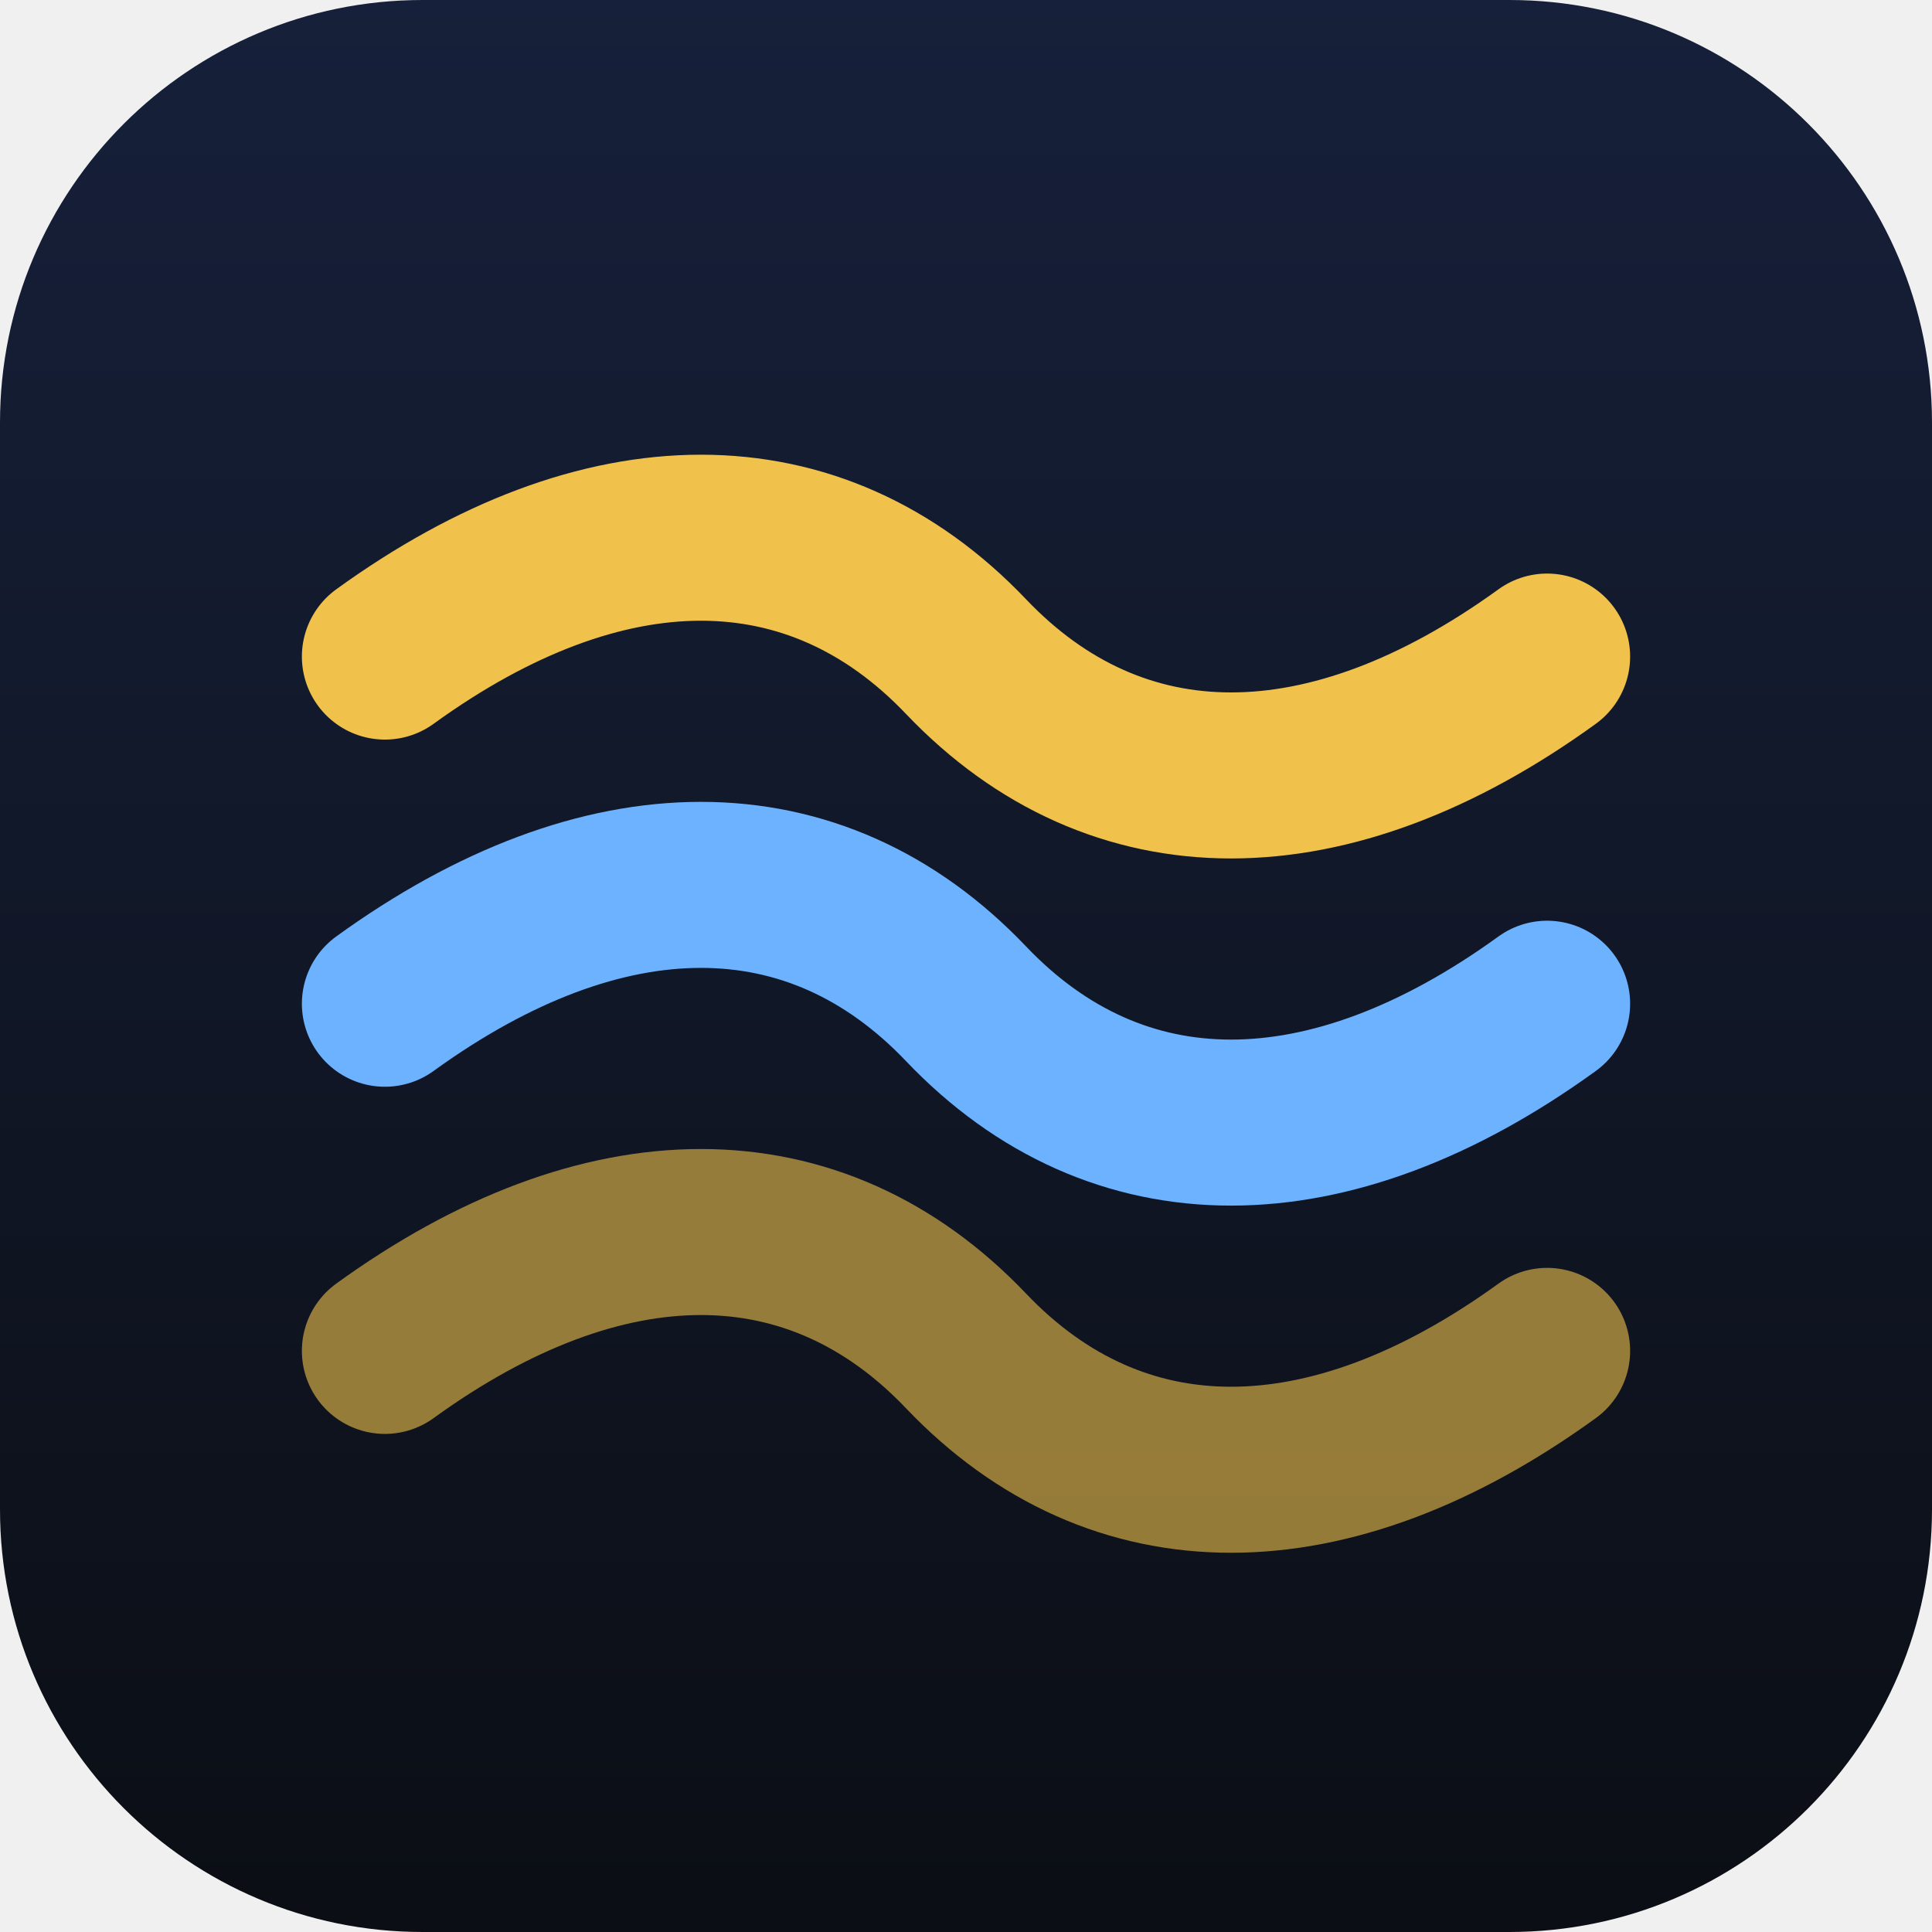
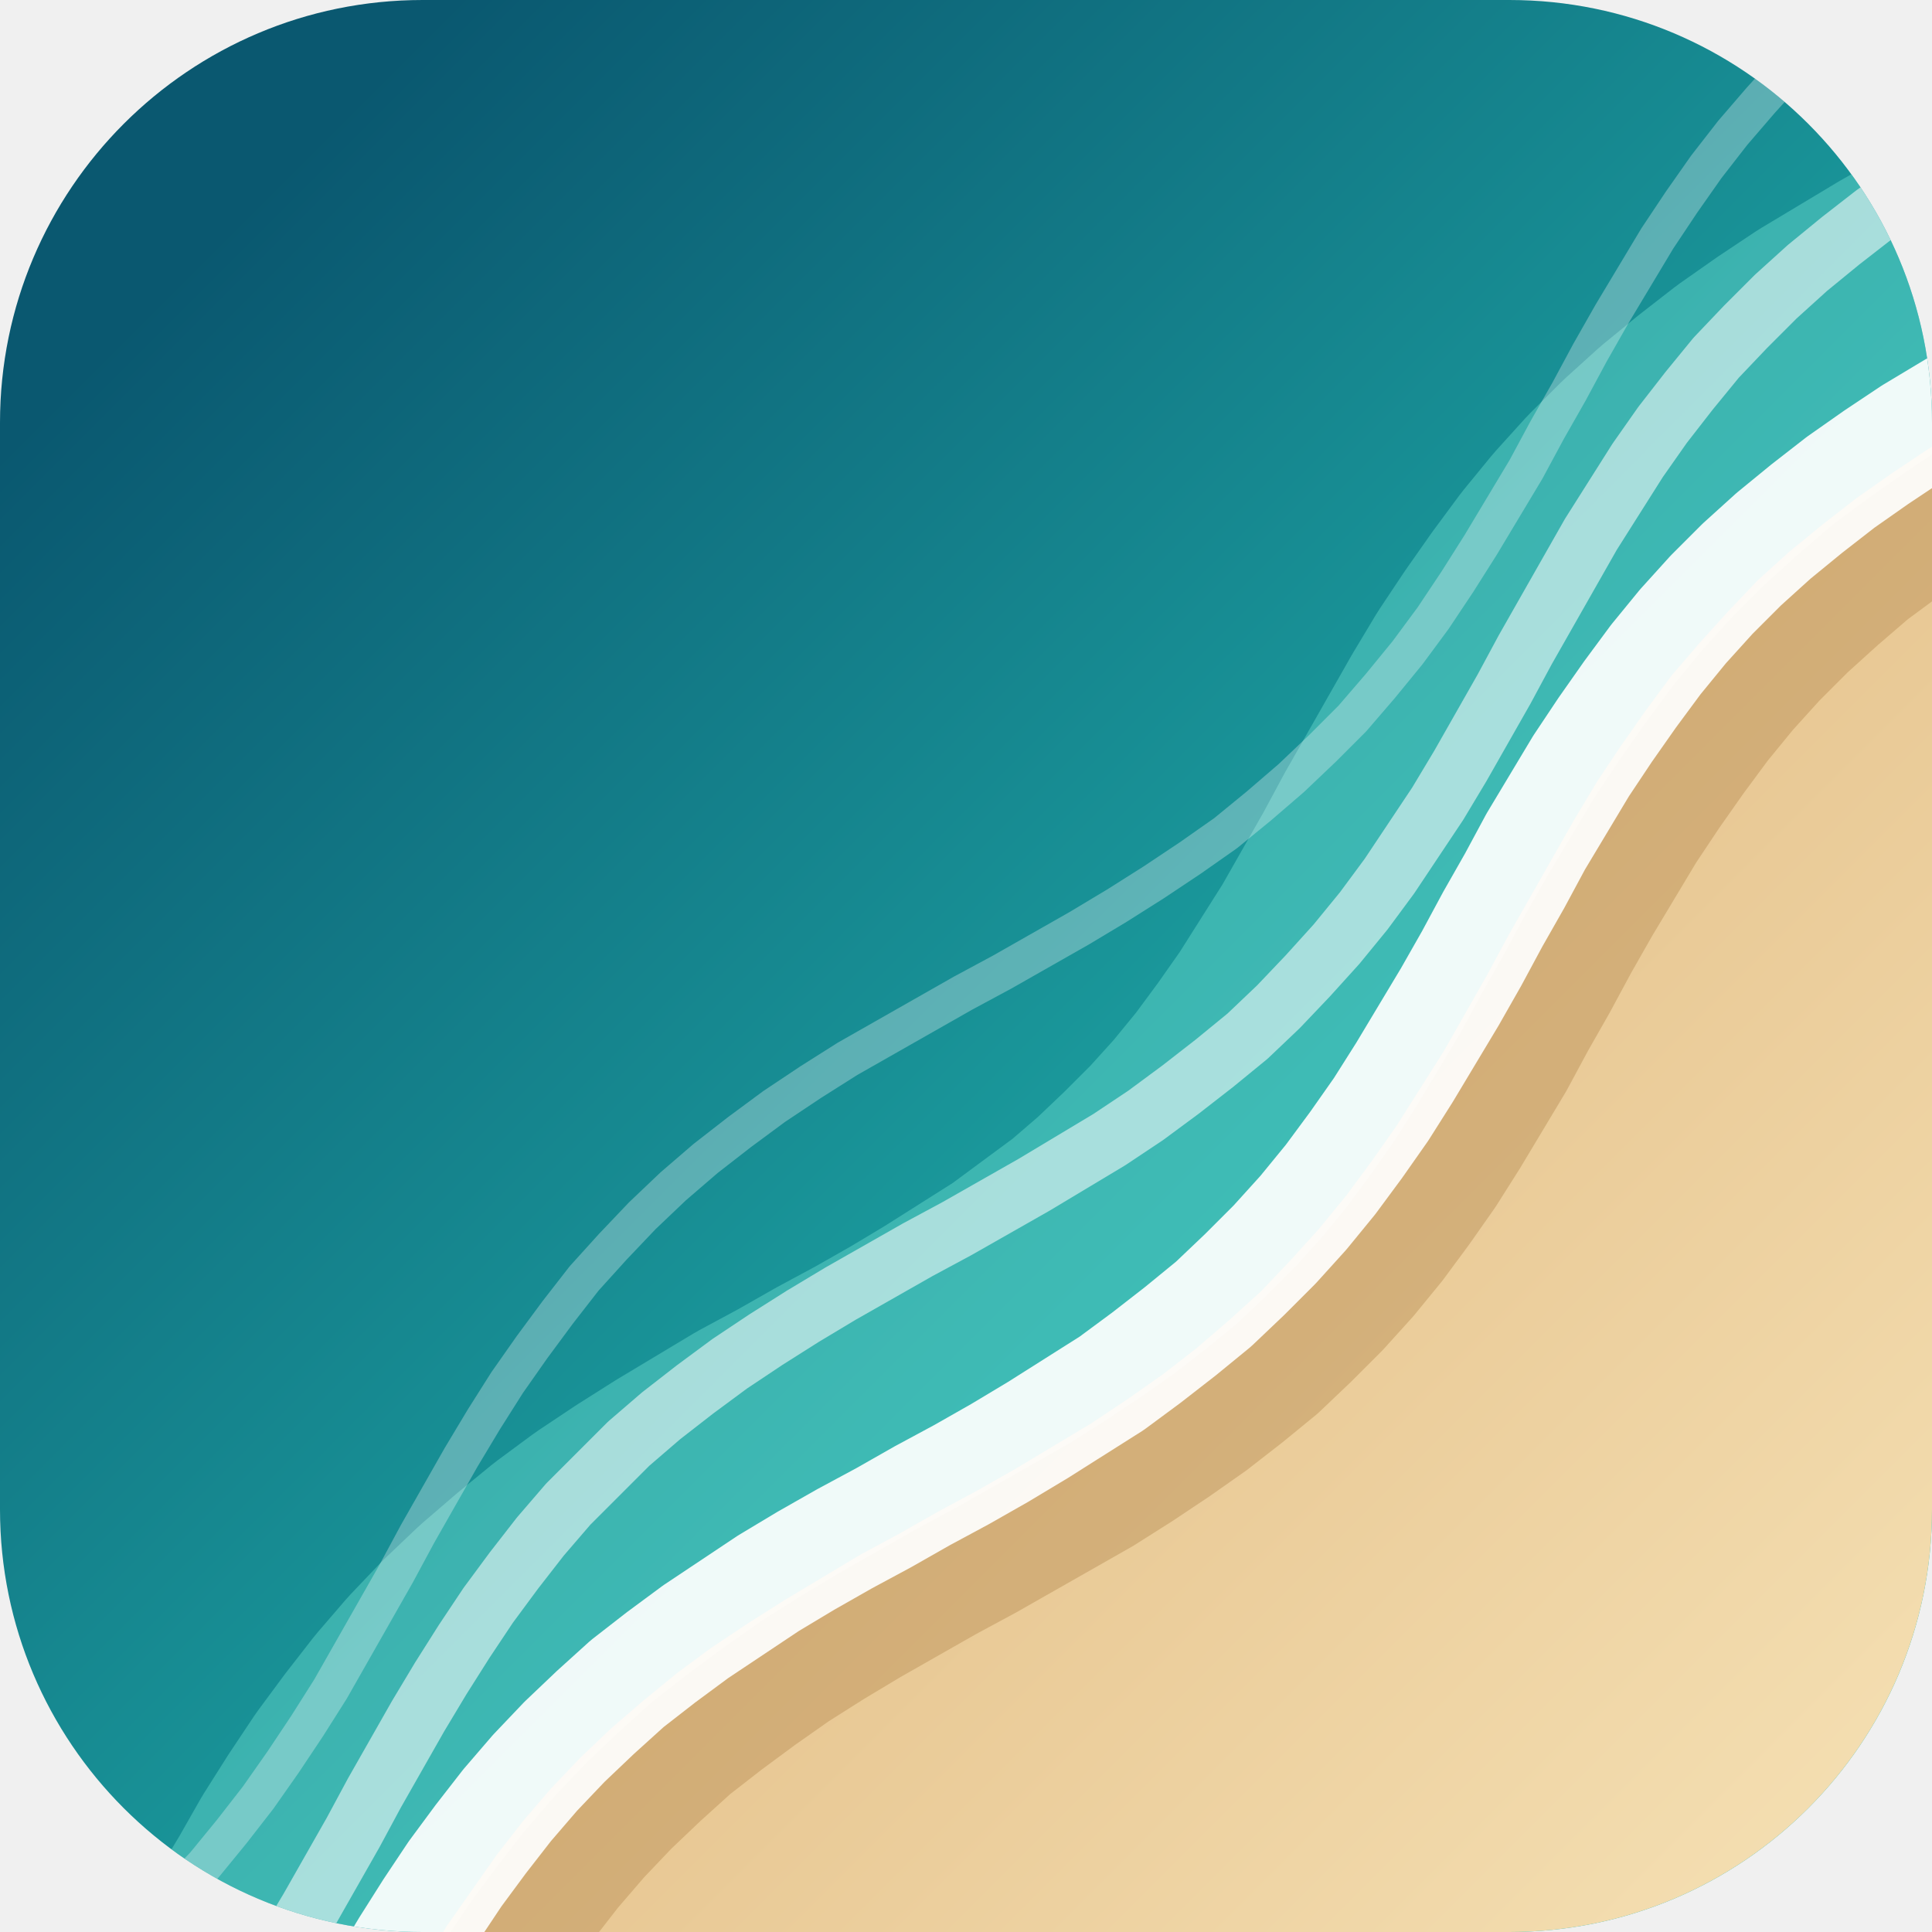
<svg xmlns="http://www.w3.org/2000/svg" viewBox="0 0 256 256" width="256" height="256">
  <defs>
-     <linearGradient id="bg" x1="0" y1="0" x2="0" y2="1">
-       <stop offset="0" stop-color="#16203a" />
-       <stop offset="1" stop-color="#0b0e14" />
+     <clipPath id="tl-clip">
+       <rect width="256" height="256" rx="56" />
+     </clipPath>
+     <linearGradient id="tl-water" gradientUnits="userSpaceOnUse" x1="30" y1="30" x2="200" y2="200">
+       <stop offset="0" stop-color="#0a5870" />
+       <stop offset="1" stop-color="#22b8b0" />
+     </linearGradient>
+     <linearGradient id="tl-sand" gradientUnits="userSpaceOnUse" x1="150" y1="150" x2="256" y2="256">
+       <stop offset="0" stop-color="#e6c48f" />
+       <stop offset="1" stop-color="#f6e2b6" />
    </linearGradient>
  </defs>
-   <rect width="256" height="256" rx="56" fill="url(#bg)" />
-   <g fill="none" stroke-width="22" stroke-linecap="round" stroke-linejoin="round">
-     <path d="M51 87 C 80 66, 108 66, 128 87 S 176 108, 205 87" stroke="#f0c14b" />
-     <path d="M51 133 C 80 112, 108 112, 128 133 S 176 154, 205 133" stroke="#6cb2ff" />
-     <path d="M51 179 C 80 158, 108 158, 128 179 S 176 200, 205 179" stroke="#f0c14b" stroke-opacity="0.6" />
+   <g clip-path="url(#tl-clip)" stroke-linecap="round" stroke-linejoin="round" fill="none">
+     <rect width="256" height="256" fill="url(#tl-water)" />
+     <polyline points="307.7,7.7 303.5,11.5 299.0,15.0 294.4,18.4 289.7,21.7 284.8,24.8 279.8,27.8 274.8,30.8 269.6,33.6 264.5,36.5 259.3,39.3 254.2,42.2 249.2,45.2 244.2,48.2 239.4,51.4 234.7,54.7 230.2,58.2 225.8,61.8 221.6,65.6 217.6,69.6 213.8,73.8 210.2,78.2 206.8,82.8 203.5,87.5 200.3,92.3 197.3,97.3 194.4,102.4 191.5,107.5 188.6,112.6 185.8,117.8 182.9,122.9 180.0,128.0 176.9,132.9 173.8,137.8 170.5,142.5 167.1,147.1 163.5,151.5 159.7,155.7 155.7,159.7 151.6,163.6 147.3,167.3 142.7,170.7 138.1,174.1 133.2,177.2 128.3,180.3 123.3,183.3 118.2,186.2 113.0,189.0 107.9,191.9 102.7,194.7 97.7,197.7 92.7,200.7 87.8,203.8 83.0,207.0 78.4,210.4 74.0,214.0 69.7,217.7 65.6,221.6 61.7,225.7 58.0,230.0 54.5,234.5 51.1,239.1 47.9,243.9 44.8,248.8 41.9,253.9 38.9,258.9 36.1,264.1 33.2,269.2 30.4,274.4 27.5,279.5 24.5,284.5 21.4,289.4 18.2,294.2 14.9,298.9 11.3,303.3 7.6,307.6" stroke="#6fe0d2" stroke-opacity="0.42" stroke-width="42" />
+     <polygon points="319.0,19.0 314.8,22.8 310.4,26.4 305.8,29.8 301.0,33.0 296.1,36.1 291.2,39.2 286.1,42.1 281.0,45.0 275.8,47.8 270.7,50.7 265.5,53.5 260.5,56.5 255.5,59.5 250.7,62.7 246.0,66.0 241.5,69.5 237.1,73.1 232.9,76.9 229.0,81.0 225.2,85.2 221.5,89.5 218.1,94.1 214.8,98.8 211.6,103.6 208.6,108.6 205.7,113.7 202.8,118.8 199.9,123.9 197.1,129.1 194.2,134.2 191.3,139.3 188.2,144.2 185.1,149.1 181.8,153.8 178.4,158.4 174.8,162.8 171.0,167.0 167.1,171.1 162.9,174.9 158.6,178.6 154.1,182.1 149.4,185.4 144.6,188.6 139.6,191.6 134.6,194.6 129.5,197.5 124.3,200.3 119.2,203.2 114.0,206.0 109.0,209.0 104.0,212.0 99.1,215.1 94.3,218.3 89.7,221.7 85.3,225.3 81.0,229.0 76.9,232.9 73.0,237.0 69.3,241.3 65.8,245.8 62.5,250.5 59.2,255.2 56.2,260.2 53.2,265.2 50.3,270.3 47.4,275.4 44.6,280.6 41.7,285.7 38.8,290.8 35.8,295.8 32.7,300.7 29.5,305.5 26.2,310.2 22.6,314.6 18.9,318.9 330,330" fill="url(#tl-sand)" stroke="none" />
+     <polyline points="325.4,25.4 321.1,29.1 316.7,32.7 312.1,36.1 307.4,39.4 302.5,42.5 297.5,45.5 292.4,48.4 287.3,51.3 282.2,54.2 277.0,57.0 271.9,59.9 266.9,62.9 261.9,65.9 257.1,69.1 252.4,72.4 247.8,75.8 243.5,79.5 239.3,83.3 235.3,87.3 231.5,91.5 227.9,95.9 224.5,100.5 221.2,105.2 218.0,110.0 215.0,115.0 212.0,120.0 209.1,125.1 206.3,130.3 203.4,135.4 200.6,140.6 197.6,145.6 194.6,150.6 191.5,155.5 188.2,160.2 184.8,164.8 181.2,169.2 177.4,173.4 173.4,177.4 169.3,181.3 164.9,184.9 160.4,188.4 155.7,191.7 150.9,194.9 146.0,198.0 140.9,200.9 135.8,203.8 130.7,206.7 125.5,209.5 120.4,212.4 115.3,215.3 110.3,218.3 105.4,221.4 100.7,224.7 96.1,228.1 91.6,231.6 87.4,235.4 83.3,239.3 79.4,243.4 75.7,247.7 72.2,252.2 68.8,256.8 65.6,261.6 62.5,266.5 59.5,271.5 56.6,276.6 53.8,281.8 50.9,286.9 48.1,292.1 45.2,297.2 42.2,302.2 39.1,307.1 35.9,311.9 32.5,316.5 29.0,321.0 25.3,325.3" stroke="#b98f55" stroke-opacity="0.45" stroke-width="16" />
+     <polyline points="279.1,-20.9 273.9,-18.1 268.9,-15.1 263.9,-12.1 259.1,-8.9 254.3,-5.7 249.8,-2.2 245.4,1.4 241.1,5.1 237.1,9.1 233.3,13.3 229.6,17.6 226.1,22.1 222.8,26.8 219.6,31.6 216.6,36.6 213.6,41.6 210.7,46.7 207.9,51.9 205.0,57.0 202.2,62.2 199.2,67.2 196.2,72.2 193.1,77.1 189.9,81.9 186.5,86.5 182.9,90.9 179.2,95.2 175.2,99.2 171.1,103.1 166.8,106.8 162.4,110.4 157.7,113.7 152.9,116.9 148.0,120.0 143.0,123.0 137.9,125.9 132.8,128.8 127.6,131.6 122.5,134.5 117.4,137.4 112.3,140.3 107.4,143.4 102.6,146.6 98.0,150.0 93.5,153.5 89.2,157.2 85.1,161.1 81.2,165.2 77.4,169.4 73.9,173.9 70.5,178.5 67.2,183.2 64.1,188.1 61.1,193.1 58.2,198.2 55.3,203.3 52.5,208.5 49.6,213.6 46.7,218.7 43.8,223.8 40.7,228.7 37.5,233.5 34.2,238.2 30.7,242.7 27.1,247.1 23.2,251.2 19.2,255.2 15.0,259.0 10.6,262.6 6.0,266.0 1.3,269.3 -3.6,272.4 -8.5,275.5 -13.6,278.4 -18.7,281.3" stroke="#ffffff" stroke-opacity="0.30" stroke-width="5" />
+     <polyline points="298.6,-1.4 293.6,1.6 288.5,4.5 283.4,7.4 278.2,10.2 273.1,13.1 268.0,16.0 262.9,18.9 258.0,22.0 253.1,25.1 248.4,28.4 243.9,31.9 239.5,35.5 235.3,39.3 231.3,43.3 227.4,47.4 223.8,51.8 220.3,56.3 217.0,61.0 213.9,65.9 210.8,70.8 207.9,75.9 205.0,81.0 202.1,86.1 199.3,91.3 196.4,96.4 193.5,101.5 190.5,106.5 187.3,111.3 184.1,116.1 180.7,120.7 177.1,125.1 173.3,129.3 169.4,133.4 165.3,137.3 160.9,140.9 156.4,144.4 151.8,147.8 147.0,151.0 142.0,154.0 137.0,157.0 131.9,159.9 126.8,162.8 121.6,165.6 116.5,168.5 111.4,171.4 106.4,174.4 101.5,177.5 96.7,180.7 92.1,184.1 87.6,187.6 83.3,191.3 79.3,195.3 75.3,199.3 71.6,203.6 68.1,208.1 64.7,212.7 61.5,217.5 58.4,222.4 55.4,227.4 52.5,232.5 49.6,237.6 46.8,242.8 43.9,247.9 41.0,253.0 38.0,258.0 35.0,263.0 31.8,267.8 28.4,272.4 24.9,276.9 21.2,281.2 17.4,285.4 13.3,289.3 9.1,293.1 4.7,296.7 0.1,300.1" stroke="#ffffff" stroke-opacity="0.55" stroke-width="8" />
+     <polyline points="316.9,16.9 312.7,20.7 308.2,24.2 303.6,27.6 298.9,30.9 294.0,34.0 289.0,37.0 284.0,40.0 278.8,42.8 273.7,45.7 268.5,48.5 263.4,51.4 258.4,54.4 253.4,57.4 248.6,60.6 243.9,63.9 239.4,67.4 235.0,71.0 230.8,74.8 226.8,78.8 223.0,83.0 219.4,87.4 216.0,92.0 212.7,96.7 209.5,101.5 206.5,106.5 203.5,111.5 200.7,116.7 197.8,121.8 195.0,127.0 192.1,132.1 189.1,137.1 186.1,142.1 183.0,147.0 179.7,151.7 176.3,156.3 172.7,160.7 168.9,164.9 164.9,168.9 160.8,172.8 156.4,176.4 151.9,179.9 147.3,183.3 142.4,186.4 137.5,189.5 132.5,192.5 127.4,195.4 122.2,198.2 117.1,201.1 111.9,203.9 106.8,206.8 101.8,209.8 97.0,213.0 92.2,216.2 87.6,219.6 83.1,223.1 78.9,226.9 74.8,230.8 70.9,234.9 67.2,239.2 63.7,243.7 60.3,248.3 57.1,253.1 54.0,258.0 51.0,263.0 48.1,268.1 45.3,273.3 42.4,278.4 39.6,283.6 36.7,288.7 33.7,293.7 30.6,298.6 27.4,303.4 24.0,308.0 20.5,312.5 16.8,316.8" stroke="#ffffff" stroke-opacity="0.92" stroke-width="15" />
  </g>
</svg>
